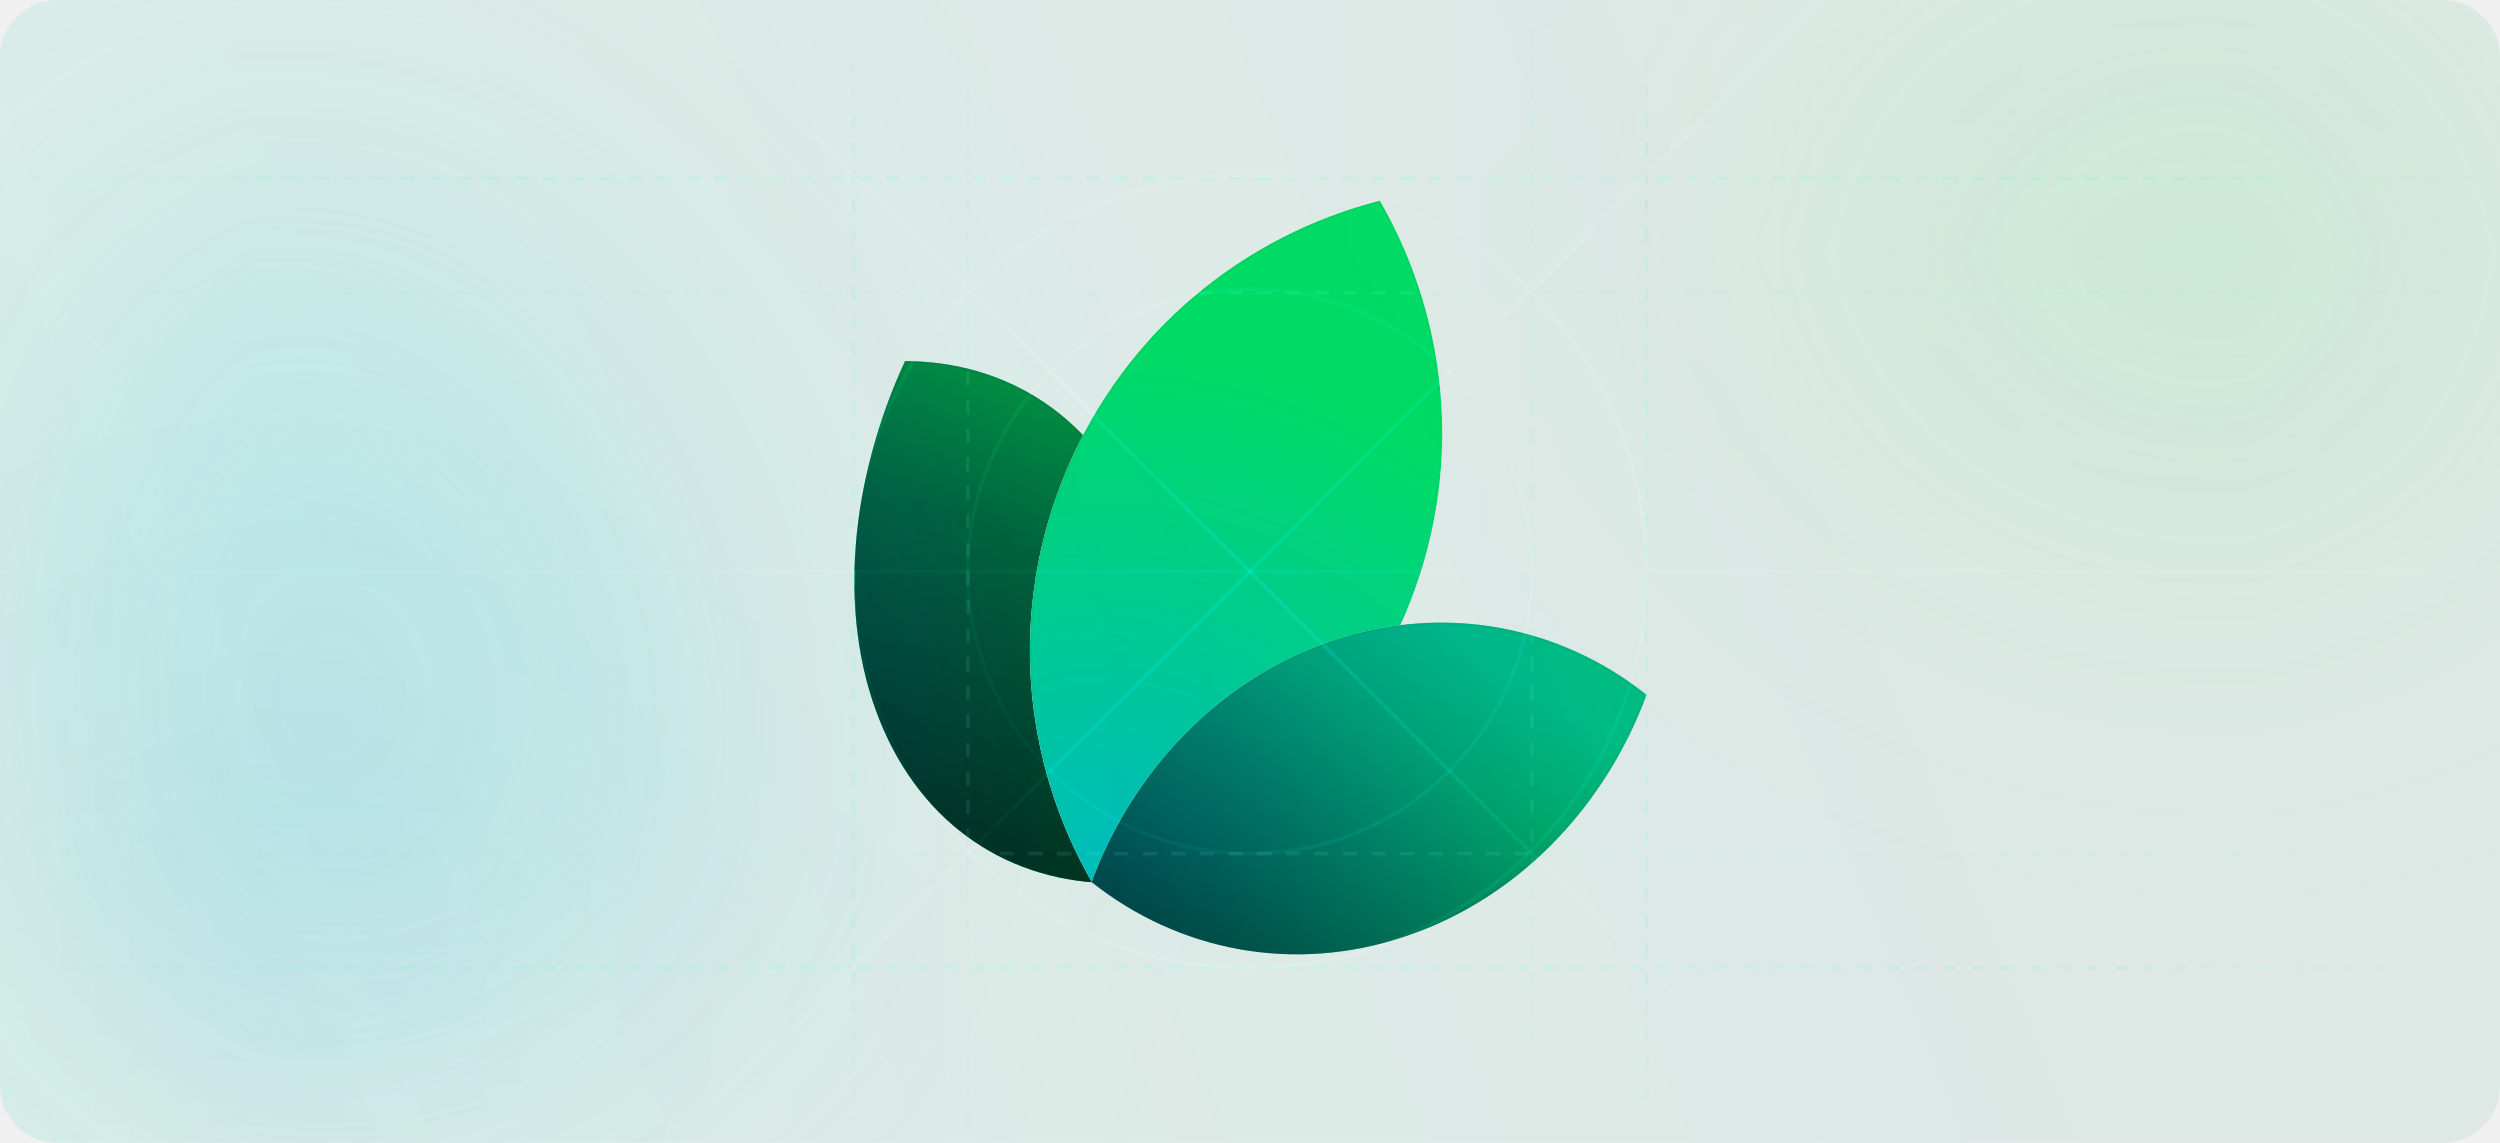
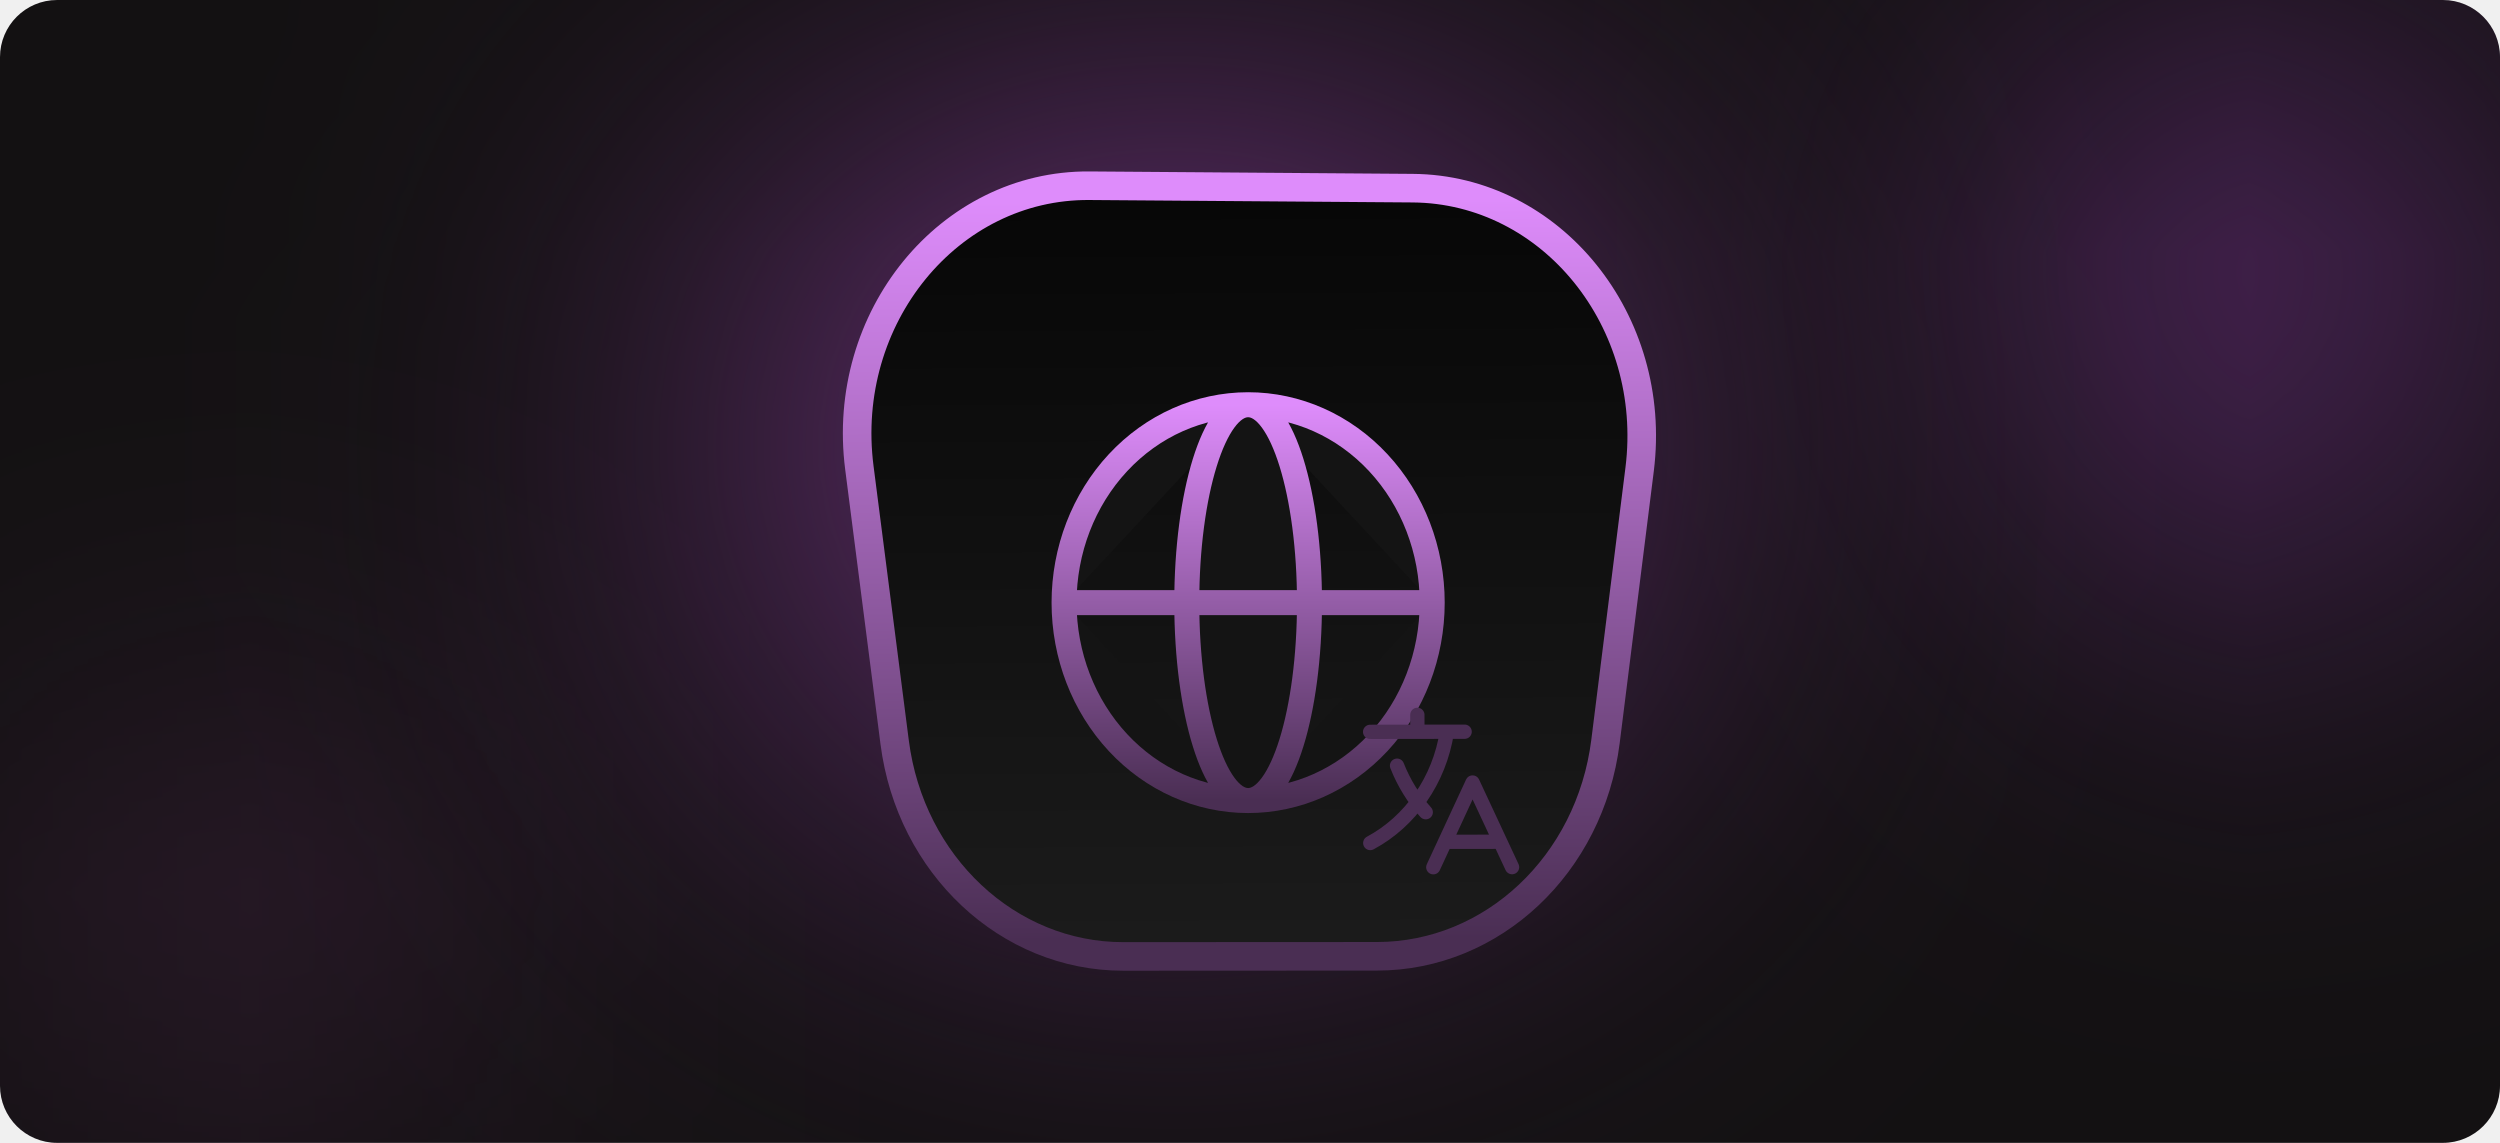
<svg xmlns="http://www.w3.org/2000/svg" width="700" height="320" viewBox="0 0 700 320" fill="none">
-   <g clip-path="url(#clip0_2862_30)">
-     <rect width="700" height="320" rx="16" fill="url(#paint0_linear_2862_30)" />
-     <path d="M311.889 247.3C283.097 247.215 258.226 231.466 246.292 201.629C234.357 171.793 238.02 134.523 253.414 101.112C282.206 101.197 307.077 116.945 319.011 146.782C330.946 176.619 327.283 213.888 311.889 247.3Z" fill="white" />
-     <path d="M311.889 247.3C283.097 247.215 258.226 231.466 246.292 201.629C234.357 171.793 238.02 134.523 253.414 101.112C282.206 101.197 307.077 116.945 319.011 146.782C330.946 176.619 327.283 213.888 311.889 247.3Z" fill="url(#paint1_radial_2862_30)" />
-     <path d="M311.889 247.3C283.097 247.215 258.226 231.466 246.292 201.629C234.357 171.793 238.02 134.523 253.414 101.112C282.206 101.197 307.077 116.945 319.011 146.782C330.946 176.619 327.283 213.888 311.889 247.3Z" fill="black" fill-opacity="0.5" style="mix-blend-mode:hard-light" />
-     <path d="M311.889 247.3C283.097 247.215 258.226 231.466 246.292 201.629C234.357 171.793 238.02 134.523 253.414 101.112C282.206 101.197 307.077 116.945 319.011 146.782C330.946 176.619 327.283 213.888 311.889 247.3Z" fill="url(#paint2_linear_2862_30)" fill-opacity="0.5" style="mix-blend-mode:hard-light" />
-     <path d="M311.72 247.034C283.108 246.887 258.409 231.208 246.538 201.531C234.656 171.825 238.271 134.702 253.583 101.377C282.195 101.524 306.894 117.203 318.765 146.88C330.647 176.586 327.031 213.709 311.72 247.034Z" stroke="url(#paint3_linear_2862_30)" stroke-opacity="0.05" stroke-width="0.531" />
-     <path d="M305.839 247.174C343.92 237.419 377.154 210.619 393.585 171.64C410.017 132.661 405.98 90.199 386.347 56.193C348.266 65.948 315.032 92.749 298.601 131.728C282.169 170.706 286.206 213.168 305.839 247.174Z" fill="white" />
-     <path d="M305.839 247.174C343.92 237.419 377.154 210.619 393.585 171.64C410.017 132.661 405.98 90.199 386.347 56.193C348.266 65.948 315.032 92.749 298.601 131.728C282.169 170.706 286.206 213.168 305.839 247.174Z" fill="url(#paint4_radial_2862_30)" />
-     <path d="M393.341 171.537C376.971 210.369 343.89 237.091 305.969 246.867C286.462 212.959 282.476 170.663 298.845 131.831C315.215 92.998 348.295 66.276 386.217 56.5C405.724 90.408 409.71 132.704 393.341 171.537Z" stroke="url(#paint5_linear_2862_30)" stroke-opacity="0.05" stroke-width="0.531" />
-     <path d="M305.686 246.995C329.749 266.114 361.965 272.832 393.67 262.129C425.376 251.426 449.499 225.691 461.03 194.556C436.967 175.437 404.751 168.719 373.045 179.422C341.34 190.125 317.217 215.86 305.686 246.995Z" fill="white" />
-     <path d="M305.686 246.995C329.749 266.114 361.965 272.832 393.67 262.129C425.376 251.426 449.499 225.691 461.03 194.556C436.967 175.437 404.751 168.719 373.045 179.422C341.34 190.125 317.217 215.86 305.686 246.995Z" fill="url(#paint6_radial_2862_30)" />
-     <path d="M305.686 246.995C329.749 266.114 361.965 272.832 393.67 262.129C425.376 251.426 449.499 225.691 461.03 194.556C436.967 175.437 404.751 168.719 373.045 179.422C341.34 190.125 317.217 215.86 305.686 246.995Z" fill="black" fill-opacity="0.2" style="mix-blend-mode:hard-light" />
-     <path d="M305.686 246.995C329.749 266.114 361.965 272.832 393.67 262.129C425.376 251.426 449.499 225.691 461.03 194.556C436.967 175.437 404.751 168.719 373.045 179.422C341.34 190.125 317.217 215.86 305.686 246.995Z" fill="url(#paint7_linear_2862_30)" fill-opacity="0.5" style="mix-blend-mode:hard-light" />
-     <path d="M393.586 261.878C362.034 272.529 329.98 265.88 306.002 246.907C317.534 215.919 341.57 190.327 373.13 179.673C404.681 169.023 436.735 175.671 460.714 194.644C449.181 225.632 425.145 251.224 393.586 261.878Z" stroke="url(#paint8_linear_2862_30)" stroke-opacity="0.05" stroke-width="0.531" />
-     <g opacity="0.8" filter="url(#filter0_f_2862_30)">
-       <circle cx="660" cy="-60" r="160" fill="#18E244" fill-opacity="0.4" />
+   <g clip-path="url(#clip0_199_210)">
+     <rect width="700" height="320" rx="16" fill="#131112" />
+     <g filter="url(#filter0_f_199_210)">
+       <ellipse cx="720.5" cy="61" rx="113.5" ry="92" fill="#CE4FFB" />
    </g>
-     <g opacity="0.8" filter="url(#filter1_f_2862_30)">
-       <circle cx="20" cy="213" r="160" fill="#18CAE2" fill-opacity="0.33" />
+     <g filter="url(#filter1_f_199_210)">
+       <ellipse cx="-25.5" cy="335" rx="113.5" ry="92" fill="#F465F6" />
    </g>
-     <g opacity="0.8" filter="url(#filter2_f_2862_30)">
-       <circle cx="660" cy="480" r="160" fill="#18E2B2" fill-opacity="0.52" />
+     <g filter="url(#filter2_f_199_210)">
+       <ellipse cx="328.5" cy="124" rx="113.5" ry="92" fill="#803993" />
    </g>
-     <g opacity="0.8" filter="url(#filter3_f_2862_30)">
-       <circle cx="20" cy="413" r="160" fill="#4018E2" fill-opacity="0.22" />
-     </g>
-     <path opacity="0.2" d="M0 50H700" stroke="url(#paint9_radial_2862_30)" stroke-dasharray="4 4" />
-     <path opacity="0.1" d="M0 82H700" stroke="url(#paint10_radial_2862_30)" stroke-dasharray="4 4" />
-     <path opacity="0.2" d="M239 0L239 320" stroke="url(#paint11_radial_2862_30)" stroke-dasharray="4 4" />
-     <path opacity="0.1" d="M271 0L271 320" stroke="url(#paint12_radial_2862_30)" stroke-dasharray="4 4" />
-     <path opacity="0.2" d="M461 0L461 320" stroke="url(#paint13_radial_2862_30)" stroke-dasharray="4 4" />
-     <path opacity="0.1" d="M429 0L429 320" stroke="url(#paint14_radial_2862_30)" stroke-dasharray="4 4" />
-     <path opacity="0.2" d="M0 271H700" stroke="url(#paint15_radial_2862_30)" stroke-dasharray="4 4" />
-     <path opacity="0.1" d="M0 239H700" stroke="url(#paint16_radial_2862_30)" stroke-dasharray="4 4" />
-     <g style="mix-blend-mode:overlay" opacity="0.1">
-       <path d="M0 160H700" stroke="url(#paint17_linear_2862_30)" />
-     </g>
-     <g style="mix-blend-mode:overlay" opacity="0.2">
-       <path d="M511 -1L189 321" stroke="url(#paint18_linear_2862_30)" />
-     </g>
-     <g style="mix-blend-mode:overlay" opacity="0.2">
-       <path d="M511 321L189 -1" stroke="url(#paint19_linear_2862_30)" />
-     </g>
-     <g style="mix-blend-mode:overlay" opacity="0.1">
-       <circle cx="350" cy="160" r="111" stroke="white" />
-     </g>
-     <g style="mix-blend-mode:overlay" opacity="0.1">
-       <circle cx="350" cy="160" r="79" stroke="white" />
-     </g>
+     <path d="M395.549 52.686L305.046 52.002C265.683 51.704 235.231 89.015 240.62 130.94L250.507 207.872C254.924 242.233 282.249 267.819 314.512 267.801L385.569 267.764C417.889 267.746 445.219 242.043 449.539 207.607L459.097 131.399C464.297 89.935 434.462 52.98 395.549 52.686Z" fill="url(#paint0_linear_199_210)" stroke="url(#paint1_linear_199_210)" stroke-width="8" />
+     <path d="M401.017 168.74C401.017 183.436 395.588 197.531 385.922 207.924C376.256 218.317 363.147 224.154 349.477 224.154M401.017 168.74C401.017 154.043 395.588 139.948 385.922 129.556C376.256 119.163 363.147 113.325 349.477 113.325M349.477 224.154C335.808 224.154 322.698 218.317 313.033 207.924C303.367 197.531 297.937 183.436 297.937 168.74M349.477 224.154C358.966 224.154 366.658 199.341 366.658 168.74C366.658 138.138 358.966 113.325 349.477 113.325M349.477 224.154C339.988 224.154 332.297 199.341 332.297 168.74C332.297 138.138 339.988 113.325 349.477 113.325M297.937 168.74C297.937 154.043 303.367 139.948 313.033 129.556C322.698 119.163 335.808 113.325 349.477 113.325" fill="#141414" />
+     <path d="M401.017 168.74C401.017 183.436 395.588 197.531 385.922 207.924C376.256 218.317 363.147 224.154 349.477 224.154M401.017 168.74C401.017 154.043 395.588 139.948 385.922 129.556C376.256 119.163 363.147 113.325 349.477 113.325M401.017 168.74H297.937M349.477 224.154C335.808 224.154 322.698 218.317 313.033 207.924C303.367 197.531 297.937 183.436 297.937 168.74M349.477 224.154C358.966 224.154 366.658 199.341 366.658 168.74C366.658 138.138 358.966 113.325 349.477 113.325M349.477 224.154C339.988 224.154 332.297 199.341 332.297 168.74C332.297 138.138 339.988 113.325 349.477 113.325M349.477 113.325C335.808 113.325 322.698 119.163 313.033 129.556C303.367 139.948 297.937 154.043 297.937 168.74" stroke="url(#paint2_linear_199_210)" stroke-width="7" stroke-linecap="round" stroke-linejoin="round" />
+     <path d="M383.636 204.917L410.099 204.879M396.862 200.156L396.868 204.898M399.206 227.421C395.806 223.646 393.082 219.228 391.172 214.391M404.624 235.711L420.061 235.689M401.324 242.828L412.321 219.103L423.377 242.798M405.139 204.887C403.022 218.57 394.847 230.058 383.673 236.047" stroke="#4A2E53" stroke-width="4" stroke-linecap="round" stroke-linejoin="round" />
  </g>
  <defs>
-     <filter id="filter0_f_2862_30" x="260" y="-460" width="800" height="800" filterUnits="userSpaceOnUse" color-interpolation-filters="sRGB">
+     <filter id="filter0_f_199_210" x="307" y="-331" width="827" height="784" filterUnits="userSpaceOnUse" color-interpolation-filters="sRGB">
      <feFlood flood-opacity="0" result="BackgroundImageFix" />
      <feBlend mode="normal" in="SourceGraphic" in2="BackgroundImageFix" result="shape" />
-       <feGaussianBlur stdDeviation="120" result="effect1_foregroundBlur_2862_30" />
+       <feGaussianBlur stdDeviation="150" result="effect1_foregroundBlur_199_210" />
    </filter>
-     <filter id="filter1_f_2862_30" x="-380" y="-187" width="800" height="800" filterUnits="userSpaceOnUse" color-interpolation-filters="sRGB">
+     <filter id="filter1_f_199_210" x="-439" y="-57" width="827" height="784" filterUnits="userSpaceOnUse" color-interpolation-filters="sRGB">
      <feFlood flood-opacity="0" result="BackgroundImageFix" />
      <feBlend mode="normal" in="SourceGraphic" in2="BackgroundImageFix" result="shape" />
-       <feGaussianBlur stdDeviation="120" result="effect1_foregroundBlur_2862_30" />
+       <feGaussianBlur stdDeviation="150" result="effect1_foregroundBlur_199_210" />
    </filter>
-     <filter id="filter2_f_2862_30" x="260" y="80" width="800" height="800" filterUnits="userSpaceOnUse" color-interpolation-filters="sRGB">
+     <filter id="filter2_f_199_210" x="-85" y="-268" width="827" height="784" filterUnits="userSpaceOnUse" color-interpolation-filters="sRGB">
      <feFlood flood-opacity="0" result="BackgroundImageFix" />
      <feBlend mode="normal" in="SourceGraphic" in2="BackgroundImageFix" result="shape" />
-       <feGaussianBlur stdDeviation="120" result="effect1_foregroundBlur_2862_30" />
+       <feGaussianBlur stdDeviation="150" result="effect1_foregroundBlur_199_210" />
    </filter>
-     <filter id="filter3_f_2862_30" x="-380" y="13" width="800" height="800" filterUnits="userSpaceOnUse" color-interpolation-filters="sRGB">
-       <feFlood flood-opacity="0" result="BackgroundImageFix" />
-       <feBlend mode="normal" in="SourceGraphic" in2="BackgroundImageFix" result="shape" />
-       <feGaussianBlur stdDeviation="120" result="effect1_foregroundBlur_2862_30" />
-     </filter>
-     <linearGradient id="paint0_linear_2862_30" x1="1.04308e-05" y1="320" x2="710.784" y2="26.079" gradientUnits="userSpaceOnUse">
-       <stop stop-color="#18E299" stop-opacity="0.09" />
-       <stop offset="0.729" stop-color="#0D9373" stop-opacity="0.08" />
+     <linearGradient id="paint0_linear_199_210" x1="349.658" y1="56.254" x2="350.691" y2="262.828" gradientUnits="userSpaceOnUse">
+       <stop stop-color="#070707" />
+       <stop offset="1" stop-color="#1B1B1B" />
    </linearGradient>
-     <radialGradient id="paint1_radial_2862_30" cx="0" cy="0" r="1" gradientUnits="userSpaceOnUse" gradientTransform="translate(208.697 189.703) rotate(-10.029) scale(169.097 167.466)">
-       <stop stop-color="#00B0BB" />
-       <stop offset="1" stop-color="#00DB65" />
-     </radialGradient>
-     <linearGradient id="paint2_linear_2862_30" x1="306.587" y1="93.56" x2="252.341" y2="224.228" gradientUnits="userSpaceOnUse">
-       <stop stop-color="#18E299" />
-       <stop offset="1" />
+     <linearGradient id="paint1_linear_199_210" x1="349.658" y1="56.254" x2="350.691" y2="262.905" gradientUnits="userSpaceOnUse">
+       <stop stop-color="#DE8CFB" />
+       <stop offset="1" stop-color="#4A2E53" />
    </linearGradient>
-     <linearGradient id="paint3_linear_2862_30" x1="311.84" y1="123.717" x2="253.579" y2="224.761" gradientUnits="userSpaceOnUse">
-       <stop />
-       <stop offset="1" stop-opacity="0" />
+     <linearGradient id="paint2_linear_199_210" x1="349.477" y1="224.154" x2="349.477" y2="113.325" gradientUnits="userSpaceOnUse">
+       <stop stop-color="#4A2E53" />
+       <stop offset="1" stop-color="#DE8CFB" />
    </linearGradient>
-     <radialGradient id="paint4_radial_2862_30" cx="0" cy="0" r="1" gradientUnits="userSpaceOnUse" gradientTransform="translate(313.407 243.64) rotate(-75.7542) scale(203.632 223.902)">
-       <stop stop-color="#00BBBB" />
-       <stop offset="0.713" stop-color="#00DB65" />
-     </radialGradient>
-     <linearGradient id="paint5_linear_2862_30" x1="308.586" y1="102.284" x2="383.487" y2="201.169" gradientUnits="userSpaceOnUse">
-       <stop />
-       <stop offset="1" stop-opacity="0" />
-     </linearGradient>
-     <radialGradient id="paint6_radial_2862_30" cx="0" cy="0" r="1" gradientUnits="userSpaceOnUse" gradientTransform="translate(311.446 249.925) rotate(-20.3524) scale(174.776 163.096)">
-       <stop stop-color="#00B0BB" />
-       <stop offset="1" stop-color="#00DB65" />
-     </radialGradient>
-     <linearGradient id="paint7_linear_2862_30" x1="395.842" y1="169.781" x2="332.121" y2="263.82" gradientUnits="userSpaceOnUse">
-       <stop stop-color="#00B1BC" />
-       <stop offset="1" />
-     </linearGradient>
-     <linearGradient id="paint8_linear_2862_30" x1="395.842" y1="169.781" x2="370.99" y2="271.799" gradientUnits="userSpaceOnUse">
-       <stop />
-       <stop offset="1" stop-opacity="0" />
-     </linearGradient>
-     <radialGradient id="paint9_radial_2862_30" cx="0" cy="0" r="1" gradientUnits="userSpaceOnUse" gradientTransform="translate(350 50) scale(398.125 182)">
-       <stop offset="0.349" stop-color="#84FFD3" />
-       <stop offset="0.88" stop-color="#18E299" stop-opacity="0" />
-     </radialGradient>
-     <radialGradient id="paint10_radial_2862_30" cx="0" cy="0" r="1" gradientUnits="userSpaceOnUse" gradientTransform="translate(350 82) scale(398.125 182)">
-       <stop offset="0.349" stop-color="#84FFD3" />
-       <stop offset="0.88" stop-color="#18E299" stop-opacity="0" />
-     </radialGradient>
-     <radialGradient id="paint11_radial_2862_30" cx="0" cy="0" r="1" gradientUnits="userSpaceOnUse" gradientTransform="translate(239 160) rotate(90) scale(182 182)">
-       <stop offset="0.349" stop-color="#84FFD3" />
-       <stop offset="0.88" stop-color="#18E299" stop-opacity="0" />
-     </radialGradient>
-     <radialGradient id="paint12_radial_2862_30" cx="0" cy="0" r="1" gradientUnits="userSpaceOnUse" gradientTransform="translate(271 160) rotate(90) scale(182 182)">
-       <stop offset="0.349" stop-color="#84FFD3" />
-       <stop offset="0.88" stop-color="#18E299" stop-opacity="0" />
-     </radialGradient>
-     <radialGradient id="paint13_radial_2862_30" cx="0" cy="0" r="1" gradientUnits="userSpaceOnUse" gradientTransform="translate(461 160) rotate(90) scale(182 182)">
-       <stop offset="0.349" stop-color="#84FFD3" />
-       <stop offset="0.88" stop-color="#18E299" stop-opacity="0" />
-     </radialGradient>
-     <radialGradient id="paint14_radial_2862_30" cx="0" cy="0" r="1" gradientUnits="userSpaceOnUse" gradientTransform="translate(429 160) rotate(90) scale(182 182)">
-       <stop offset="0.349" stop-color="#84FFD3" />
-       <stop offset="0.88" stop-color="#18E299" stop-opacity="0" />
-     </radialGradient>
-     <radialGradient id="paint15_radial_2862_30" cx="0" cy="0" r="1" gradientUnits="userSpaceOnUse" gradientTransform="translate(350 271) scale(398.125 182)">
-       <stop offset="0.349" stop-color="#84FFD3" />
-       <stop offset="0.88" stop-color="#18E299" stop-opacity="0" />
-     </radialGradient>
-     <radialGradient id="paint16_radial_2862_30" cx="0" cy="0" r="1" gradientUnits="userSpaceOnUse" gradientTransform="translate(350 239) scale(398.125 182)">
-       <stop offset="0.349" stop-color="#84FFD3" />
-       <stop offset="0.88" stop-color="#18E299" stop-opacity="0" />
-     </radialGradient>
-     <linearGradient id="paint17_linear_2862_30" x1="0" y1="160" x2="700" y2="160" gradientUnits="userSpaceOnUse">
-       <stop stop-color="white" stop-opacity="0.1" />
-       <stop offset="0.5" stop-color="white" />
-       <stop offset="1" stop-color="white" stop-opacity="0.1" />
-     </linearGradient>
-     <linearGradient id="paint18_linear_2862_30" x1="511" y1="-1" x2="189" y2="321" gradientUnits="userSpaceOnUse">
-       <stop stop-color="white" stop-opacity="0.1" />
-       <stop offset="0.5" stop-color="white" />
-       <stop offset="1" stop-color="white" stop-opacity="0.1" />
-     </linearGradient>
-     <linearGradient id="paint19_linear_2862_30" x1="511" y1="321" x2="189" y2="-1" gradientUnits="userSpaceOnUse">
-       <stop stop-color="white" stop-opacity="0.1" />
-       <stop offset="0.5" stop-color="white" />
-       <stop offset="1" stop-color="white" stop-opacity="0.1" />
-     </linearGradient>
-     <clipPath id="clip0_2862_30">
+     <clipPath id="clip0_199_210">
      <rect width="700" height="320" rx="16" fill="white" />
    </clipPath>
  </defs>
</svg>
